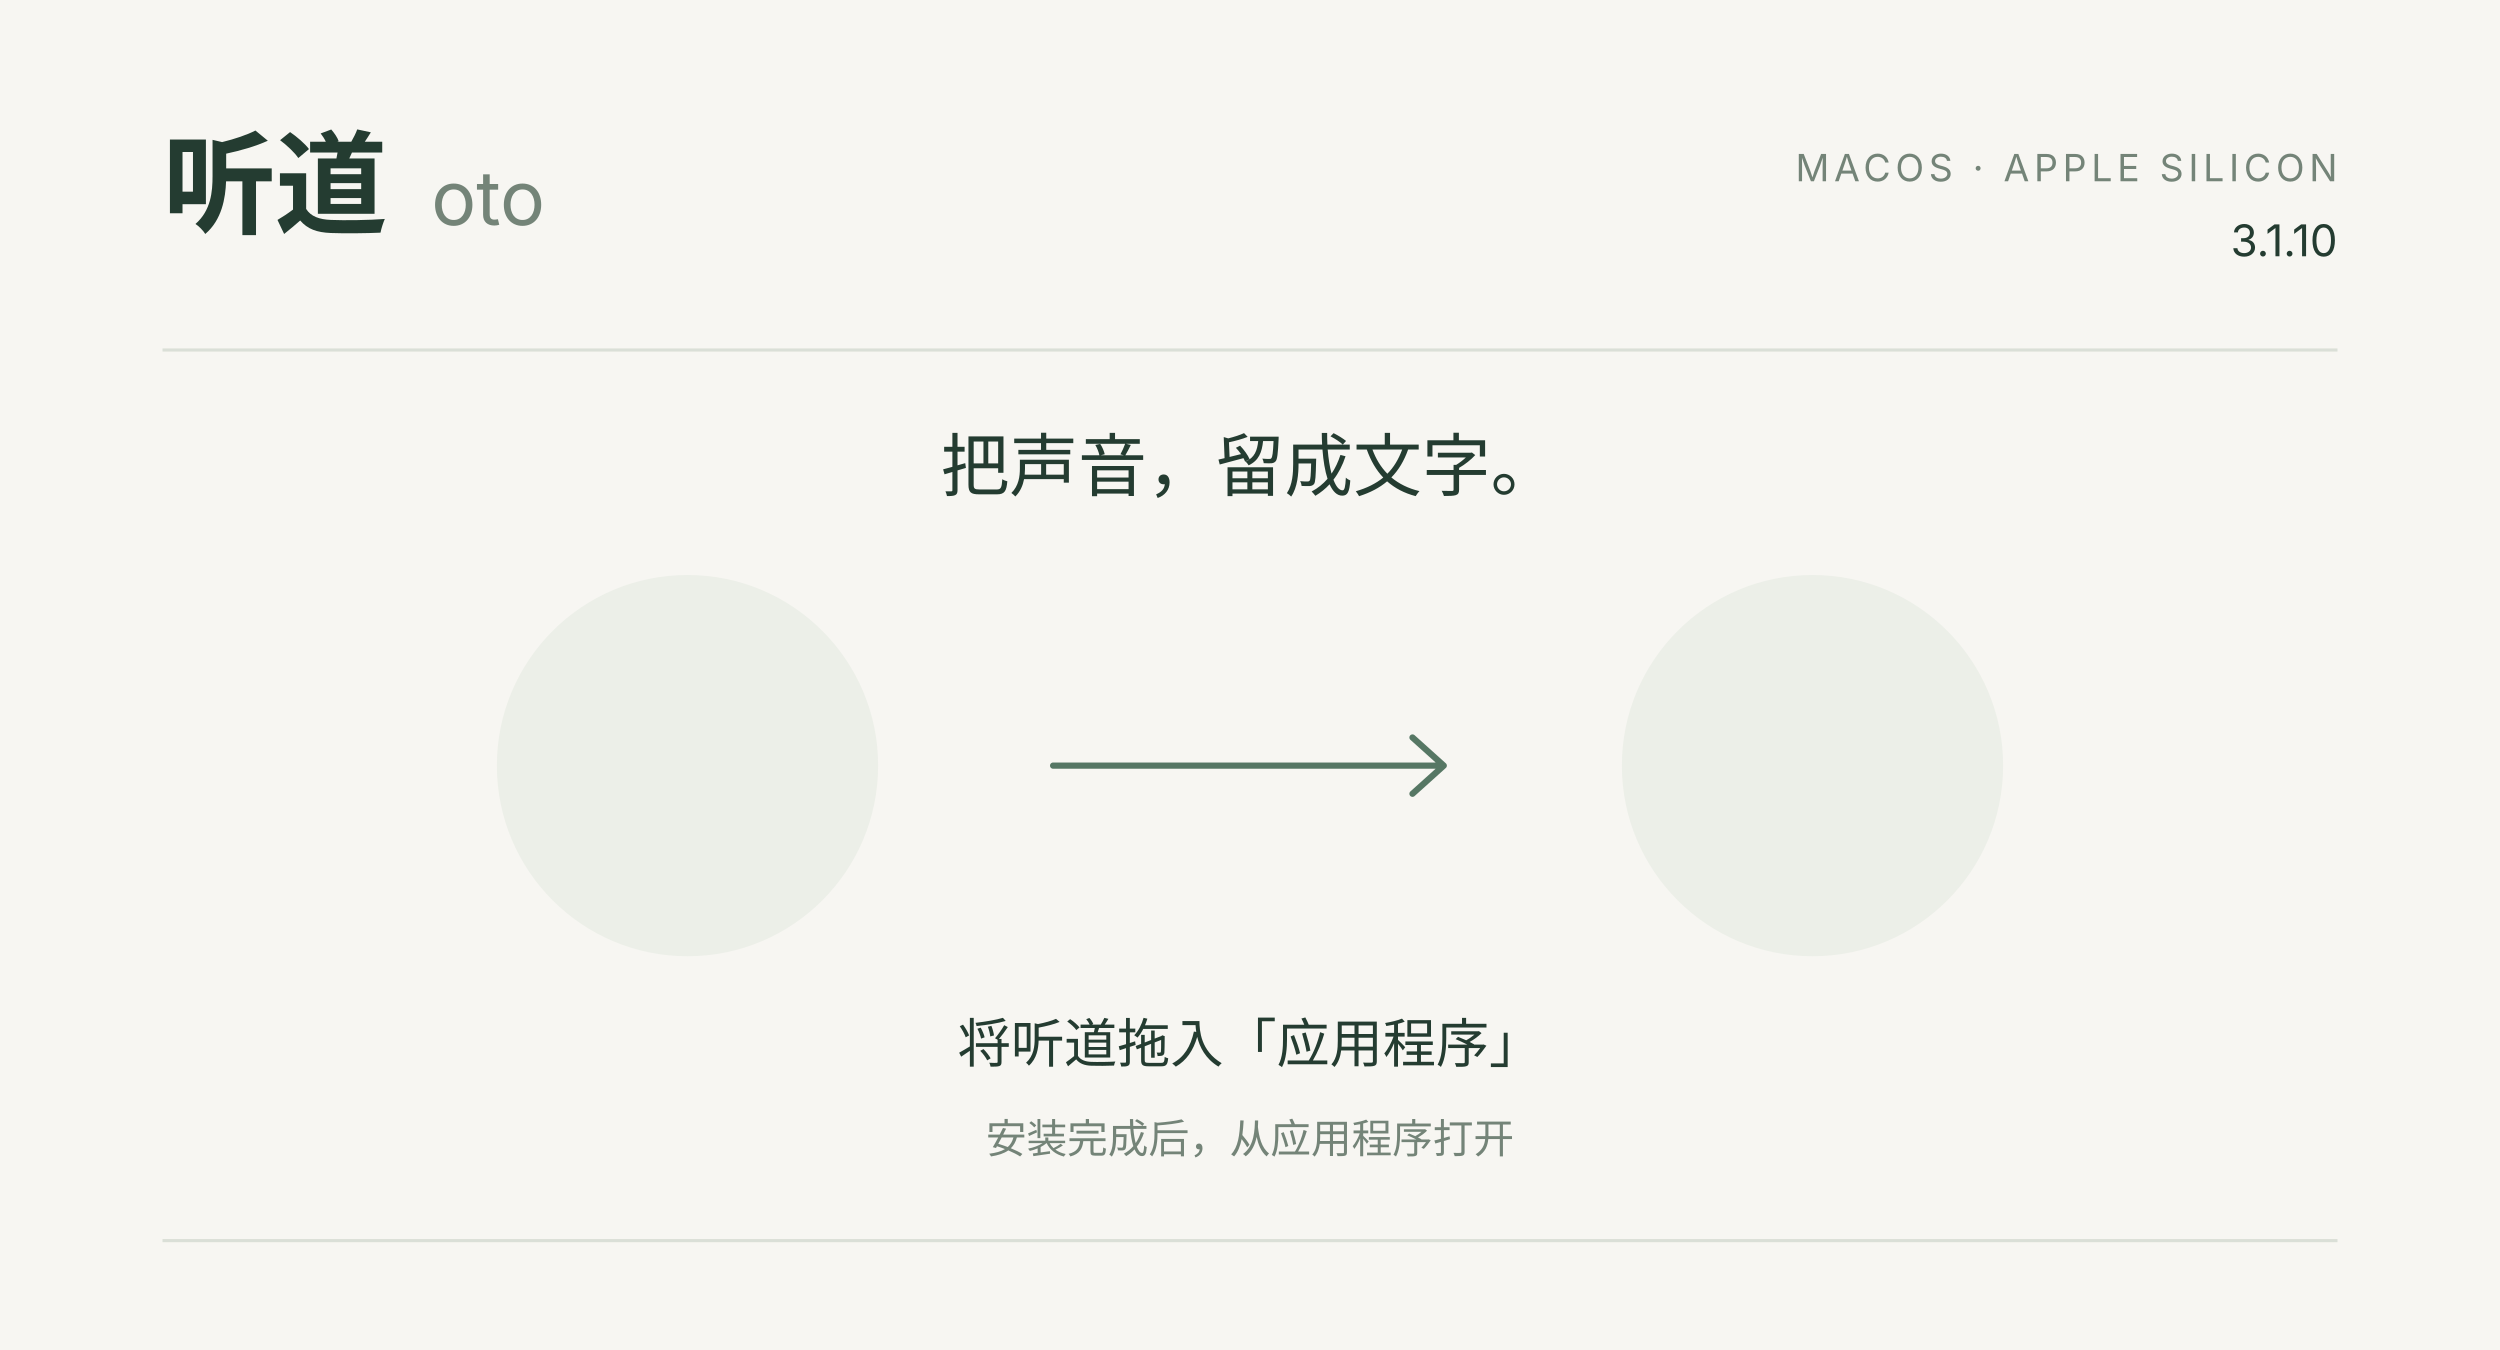
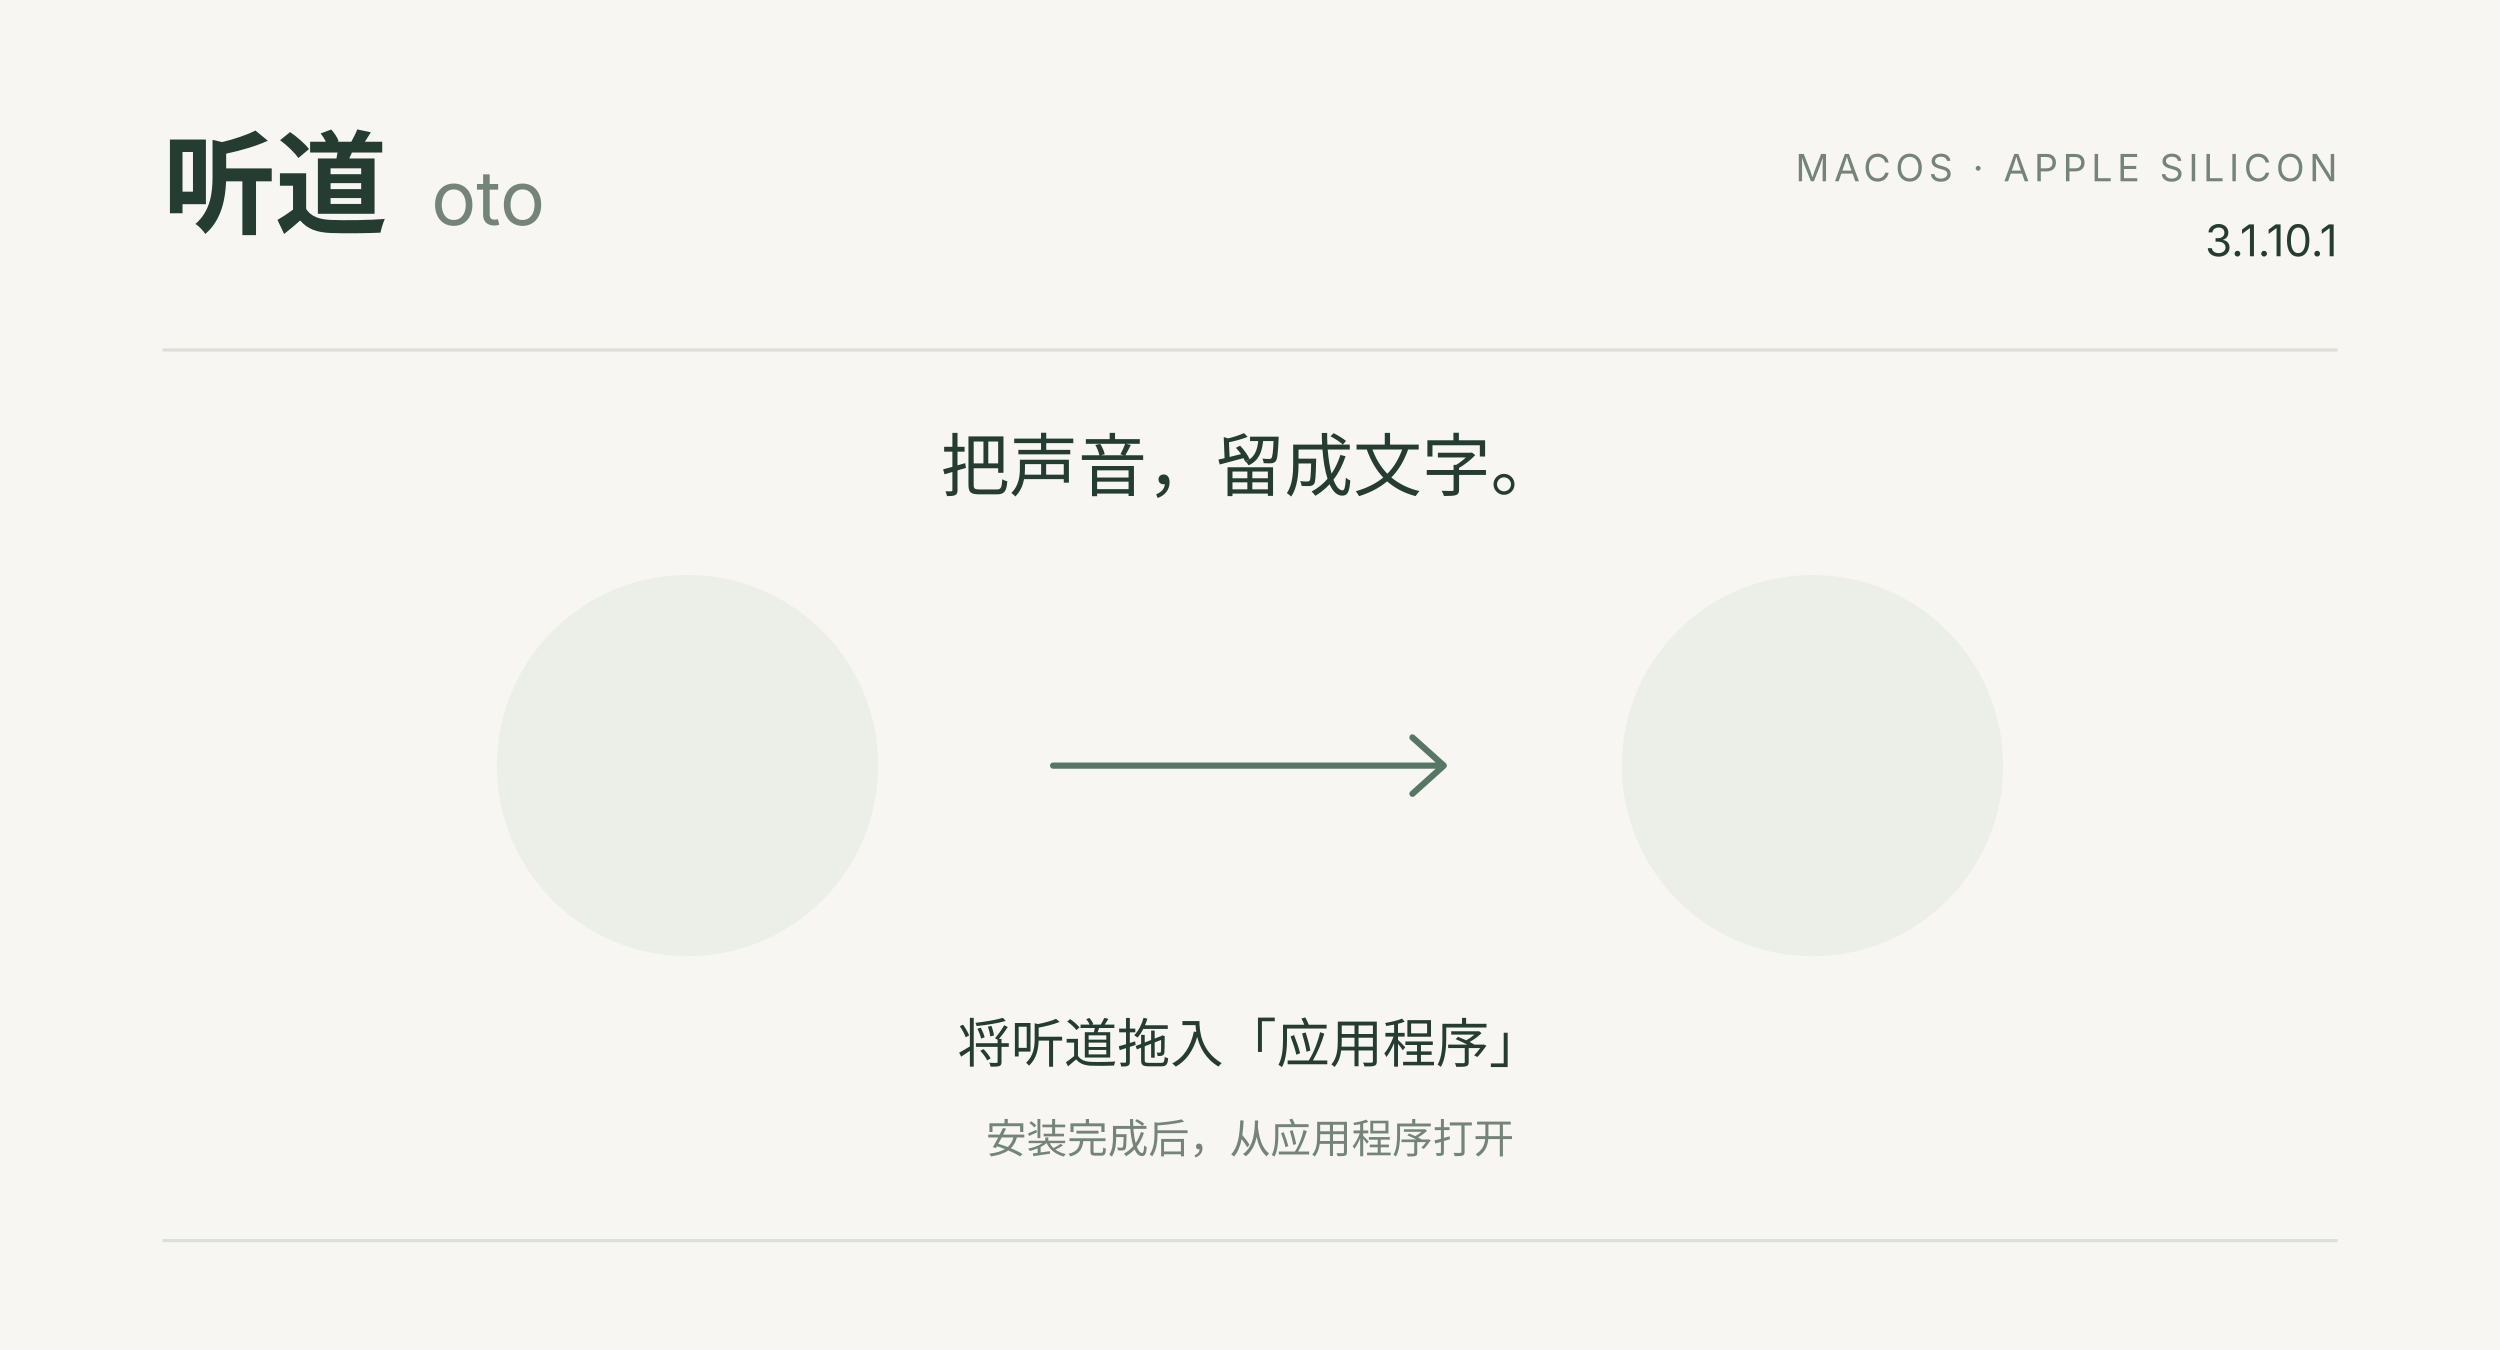
<svg xmlns="http://www.w3.org/2000/svg" width="800" height="432" viewBox="0 0 800 432" role="img" aria-labelledby="title desc">
  <rect width="800" height="432" fill="#F7F6F2" />
  <path d="M52 112H748" stroke="#DADFD7" />
  <g font-family="-apple-system, PingFang SC, sans-serif">
    <text x="52" y="72" font-size="36" font-weight="600" fill="#243C31">听道<tspan dx="14" font-size="24" font-weight="400" fill="#748478">oto</tspan>
    </text>
    <text x="748" y="58" font-size="12" letter-spacing="1.5" text-anchor="end" fill="#748478">MACOS · APPLE SILICON</text>
-     <text x="748" y="82" font-size="14" text-anchor="end" fill="#243C31">3.1.10</text>
+     <text x="748" y="82" font-size="14" text-anchor="end" fill="#243C31">3.1.10.1</text>
    <text x="400" y="157" text-anchor="middle" font-size="22" font-weight="500" fill="#243C31">把声音，留成文字。</text>
    <circle cx="220" cy="245" r="61" fill="#ECEFE8" />
    <circle cx="580" cy="245" r="61" fill="#ECEFE8" />
    <path d="M337 245H462m-10-9 10 9-10 9" fill="none" stroke="#567764" stroke-width="2" stroke-linecap="round" stroke-linejoin="round" />
    <text x="400" y="340" text-anchor="middle" font-size="17" fill="#243C31">将听道拖入「应用程序」</text>
    <text x="400" y="369" text-anchor="middle" font-size="13" fill="#748478">安装完成后，从应用程序打开</text>
    <path d="M52 397H748" stroke="#DADFD7" />
  </g>
</svg>
